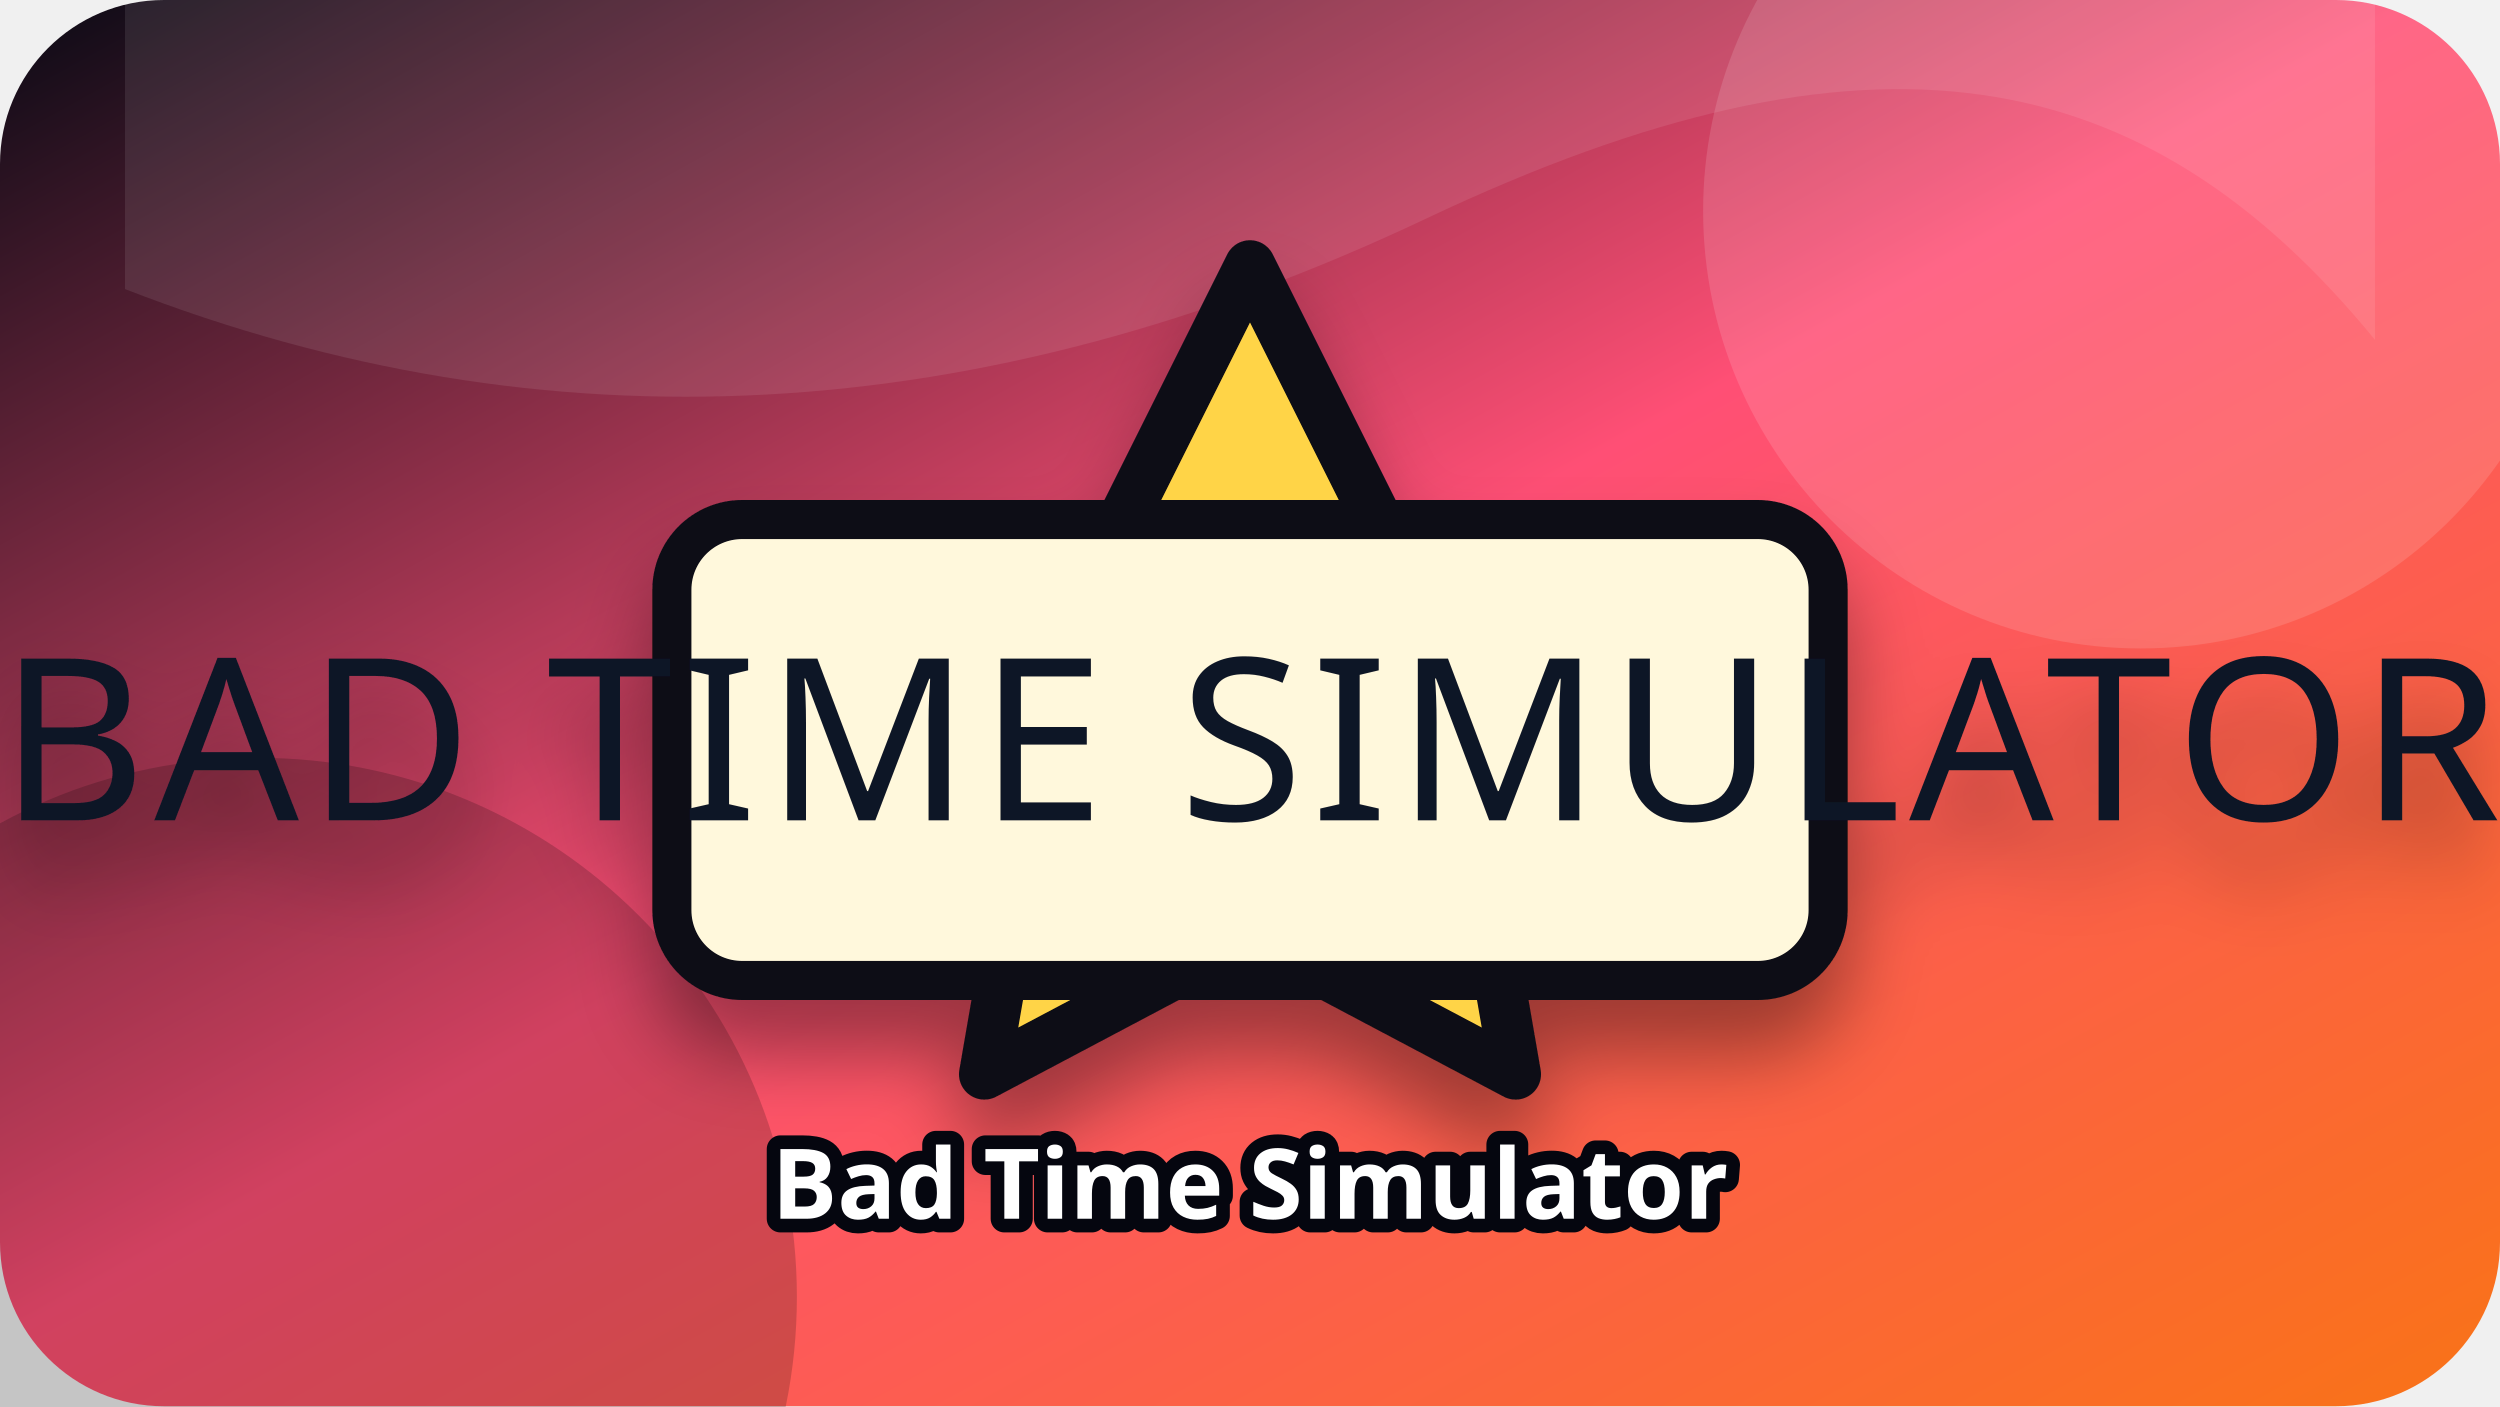
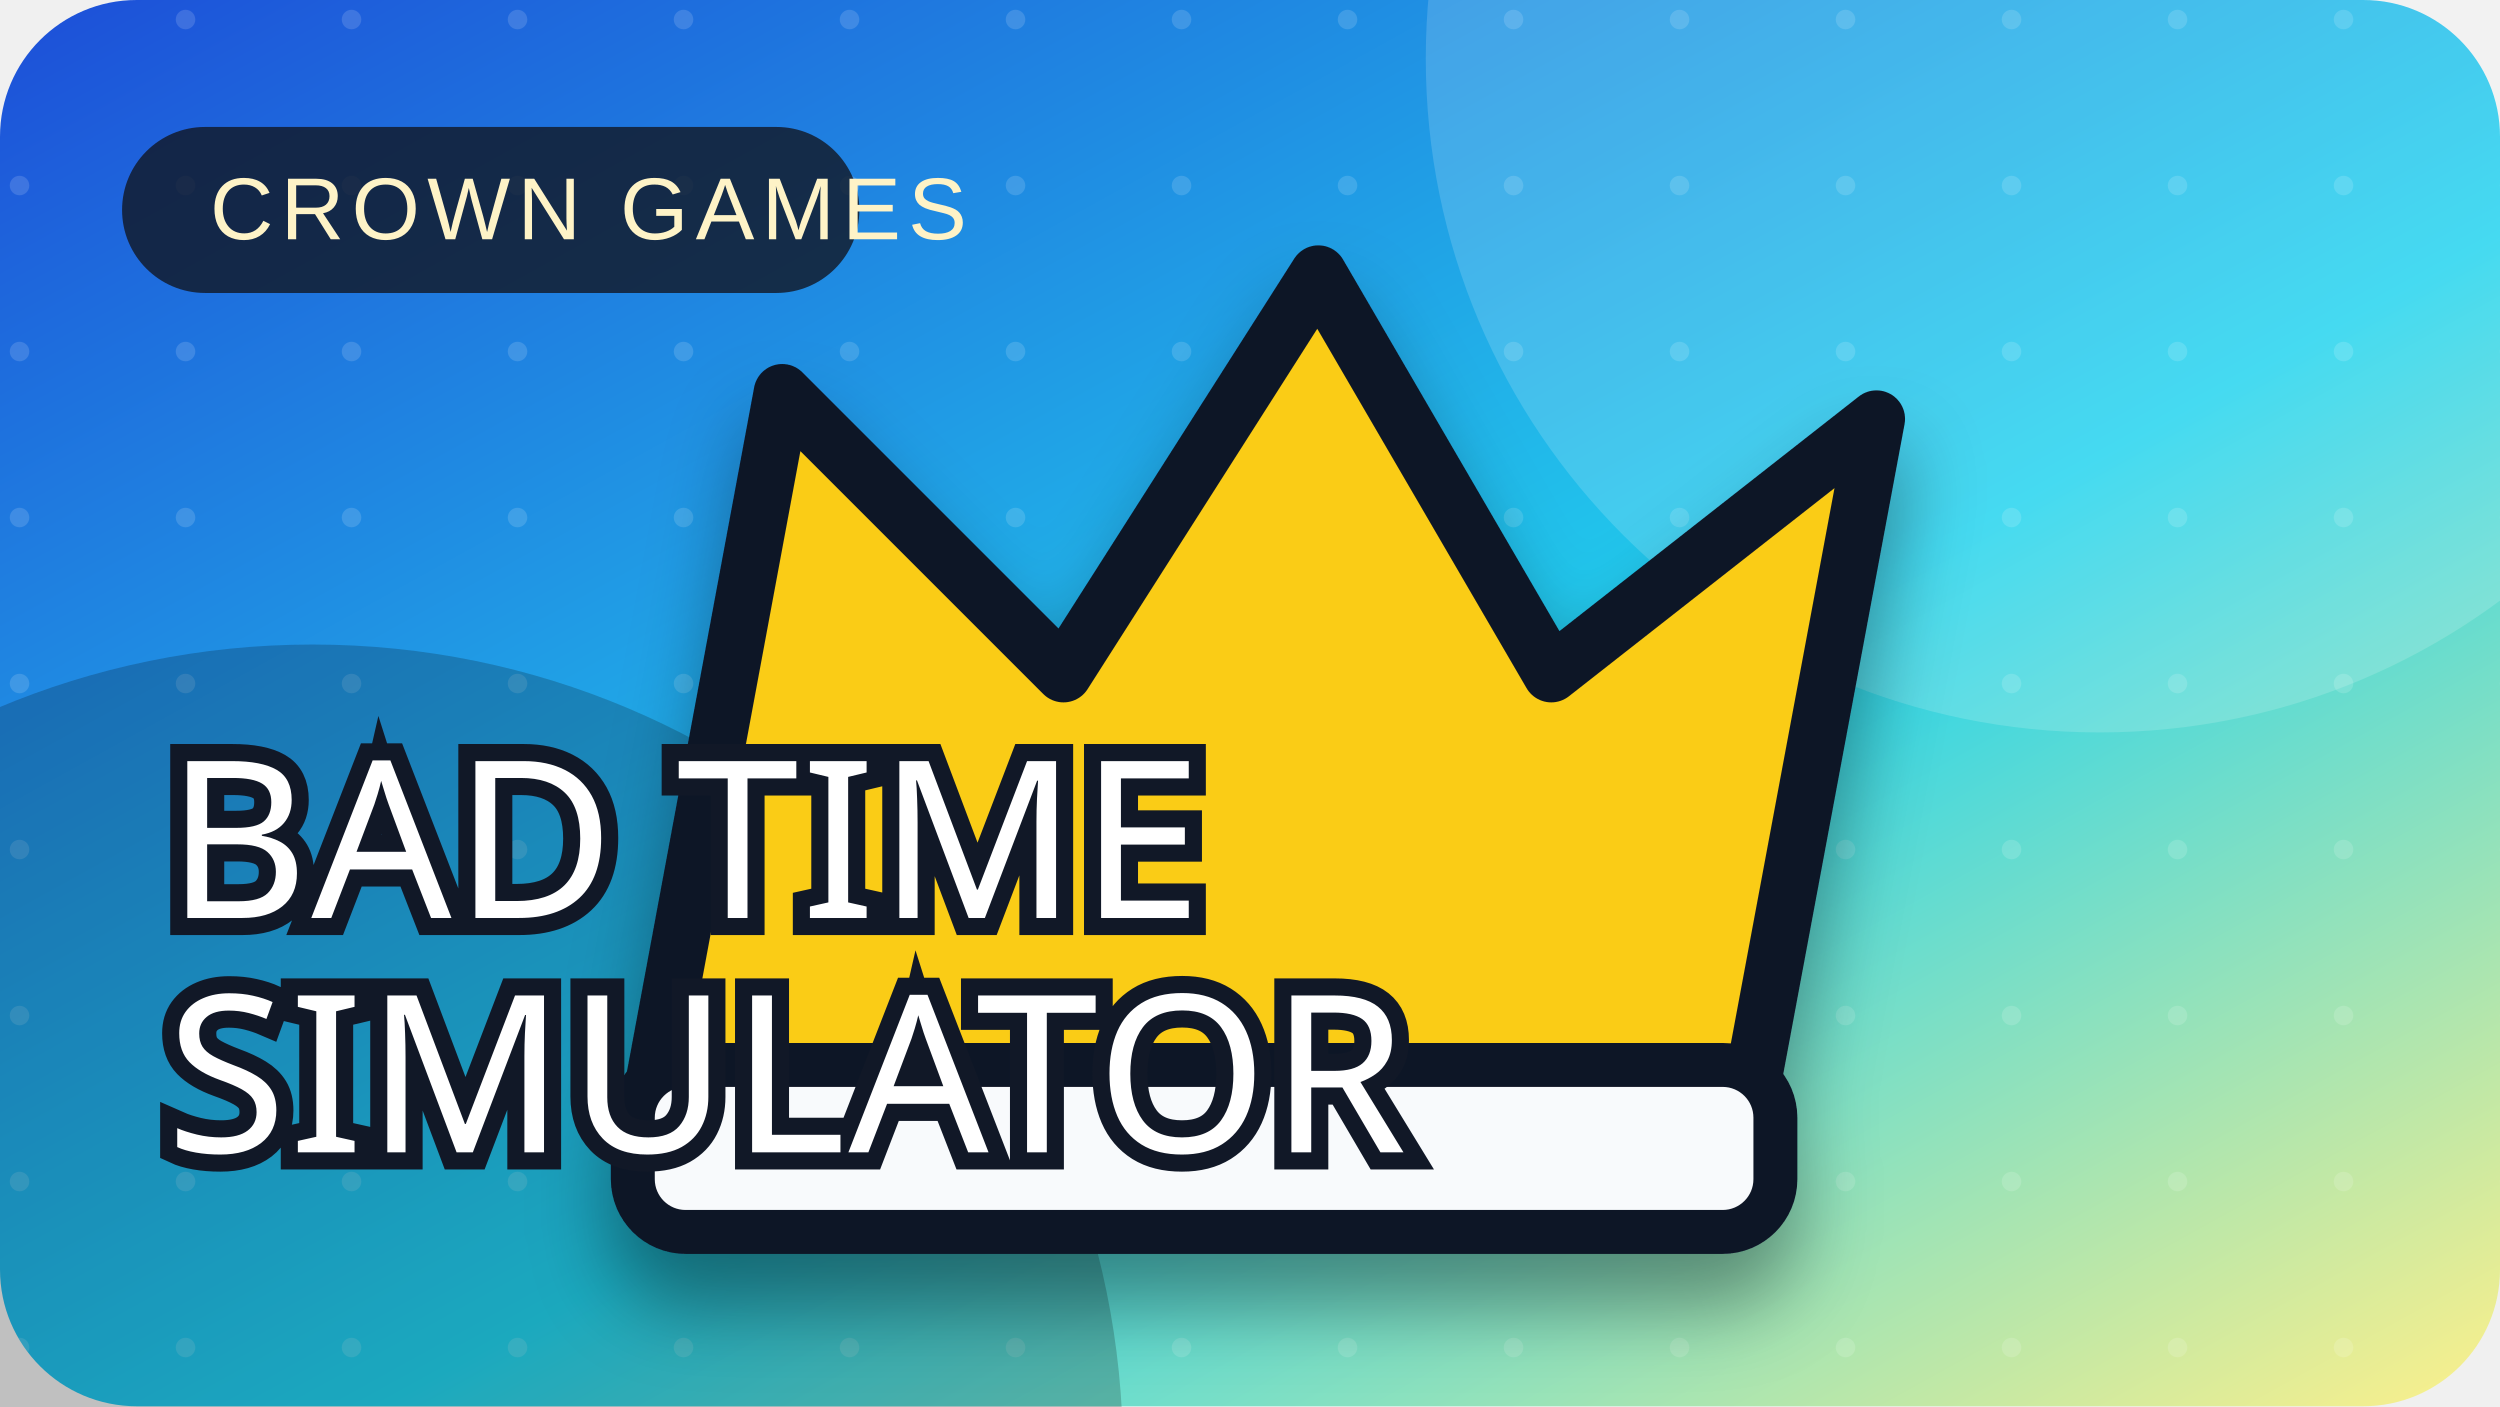
- <svg xmlns="http://www.w3.org/2000/svg" width="640" height="360" viewBox="0 0 640 360" role="img" aria-label="Bad Time Simulator">
+ <svg xmlns="http://www.w3.org/2000/svg" width="512" height="288" viewBox="0 0 512 288" role="img" aria-label="Bad Time Simulator">
  <defs>
-     <linearGradient id="bg" x1="0" y1="0" x2="1" y2="1">
-       <stop offset="0" stop-color="#080914" />
-       <stop offset=".48" stop-color="#ff4f75" />
-       <stop offset="1" stop-color="#f97316" />
+     <linearGradient id="g356044027bg" x1="0" y1="0" x2="1" y2="1">
+       <stop offset="0" stop-color="#1d4ed8" />
+       <stop offset=".58" stop-color="#22d3ee" />
+       <stop offset="1" stop-color="#fef08a" />
    </linearGradient>
-     <filter id="shadow" x="-20%" y="-20%" width="140%" height="150%">
-       <feDropShadow dx="0" dy="14" stdDeviation="10" flood-color="#000" flood-opacity=".38" />
+     <filter id="g356044027shadow" x="-20%" y="-20%" width="140%" height="140%">
+       <feDropShadow dx="0" dy="12" stdDeviation="9" flood-color="#000" flood-opacity=".38" />
    </filter>
+     <pattern id="g356044027dots" width="34" height="34" patternUnits="userSpaceOnUse">
+       <circle cx="4" cy="4" r="2" fill="#fff" opacity=".2" />
+     </pattern>
  </defs>
-   <rect width="640" height="360" rx="42" fill="url(#bg)" />
-   <circle cx="548" cy="54" r="112" fill="#fff" opacity=".13" />
-   <circle cx="66" cy="332" r="138" fill="#000" opacity=".18" />
-   <path d="M32 74c108 42 219 36 333-18s184-41 243 31v-119H32z" fill="#fff" opacity=".09" />
-   <g filter="url(#shadow)" transform="translate(0 -2)">
-     <path d="M320 70l34 68 75 11-54 53 13 75-68-36-68 36 13-75-54-53 75-11z" fill="#ffd447" stroke="#090914" stroke-width="13" stroke-linejoin="round" />
-     <rect x="172" y="135" width="296" height="118" rx="18" fill="#fff8dc" stroke="#090914" stroke-width="10" />
-     <text x="320" y="212" text-anchor="middle" font-family="Impact, Arial Black, sans-serif" font-size="58" fill="#111827" letter-spacing="2">BAD TIME SIMULATOR</text>
+   <rect width="512" height="288" rx="28" fill="url(#g356044027bg)" />
+   <rect width="512" height="288" rx="28" fill="url(#g356044027dots)" opacity=".7" />
+   <circle cx="430" cy="12" r="138" fill="#fff" opacity=".16" />
+   <circle cx="64" cy="298" r="166" fill="#000" opacity=".2" />
+   <g filter="url(#g356044027shadow)" transform="translate(18 -6) scale(.9)">
+     <path d="M158 96l64 64 58-91 53 91 74-58-28 150H129z" fill="#facc15" stroke="#111827" stroke-width="13" stroke-linejoin="round" />
+     <rect x="124" y="249" width="260" height="38" rx="12" fill="#f8fafc" stroke="#111827" stroke-width="10" />
  </g>
-   <text x="320" y="312" text-anchor="middle" font-family="Trebuchet MS, Verdana, sans-serif" font-size="25" font-weight="900" fill="#fff" paint-order="stroke" stroke="#05060f" stroke-width="7" stroke-linejoin="round">Bad Time Simulator</text>
+   <rect x="25" y="26" width="151" height="34" rx="17" fill="#111827" opacity=".82" />
+   <text x="43" y="49" font-size="18" font-family="Arial Black, Arial, sans-serif" fill="#fef3c7" letter-spacing="1.5">CROWN GAMES</text>
+   <text x="34" y="188" font-size="45" font-family="Impact, Arial Black, sans-serif" fill="#fff" stroke="#111827" stroke-width="7" paint-order="stroke" letter-spacing=".5">BAD TIME</text>
+   <text x="34" y="236" font-size="45" font-family="Impact, Arial Black, sans-serif" fill="#fff" stroke="#111827" stroke-width="7" paint-order="stroke" letter-spacing=".5">SIMULATOR</text>
</svg>
